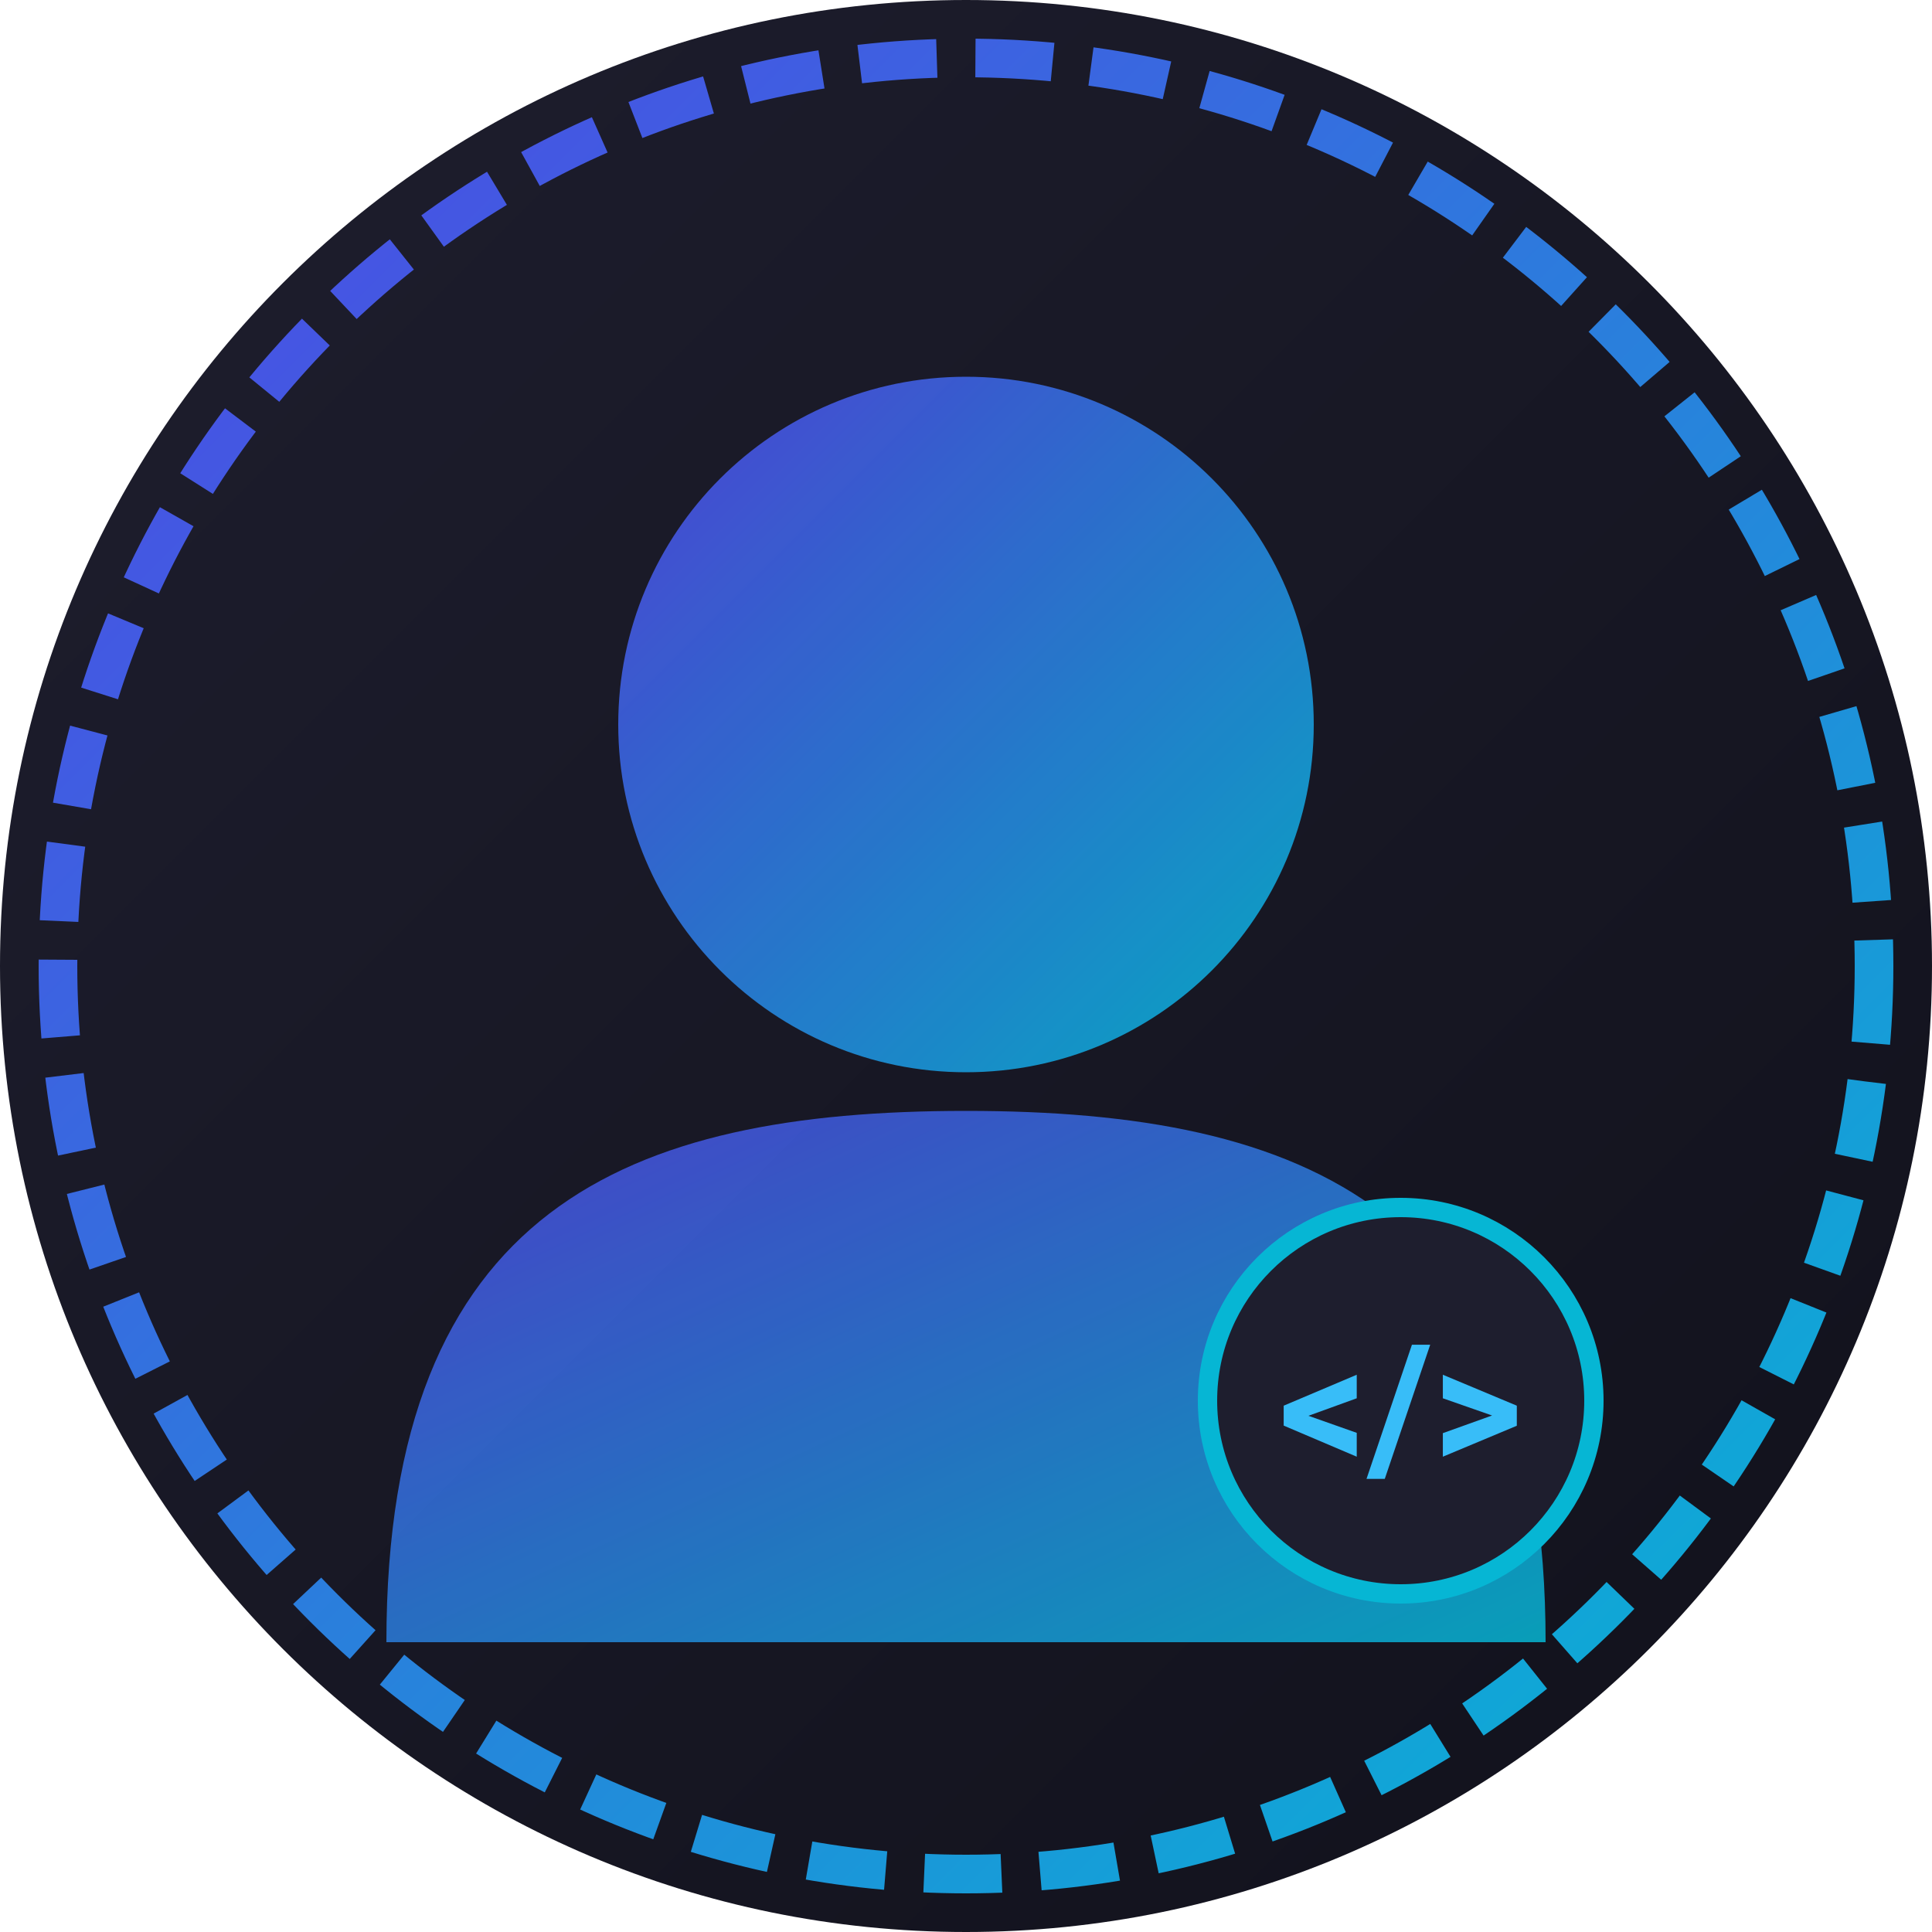
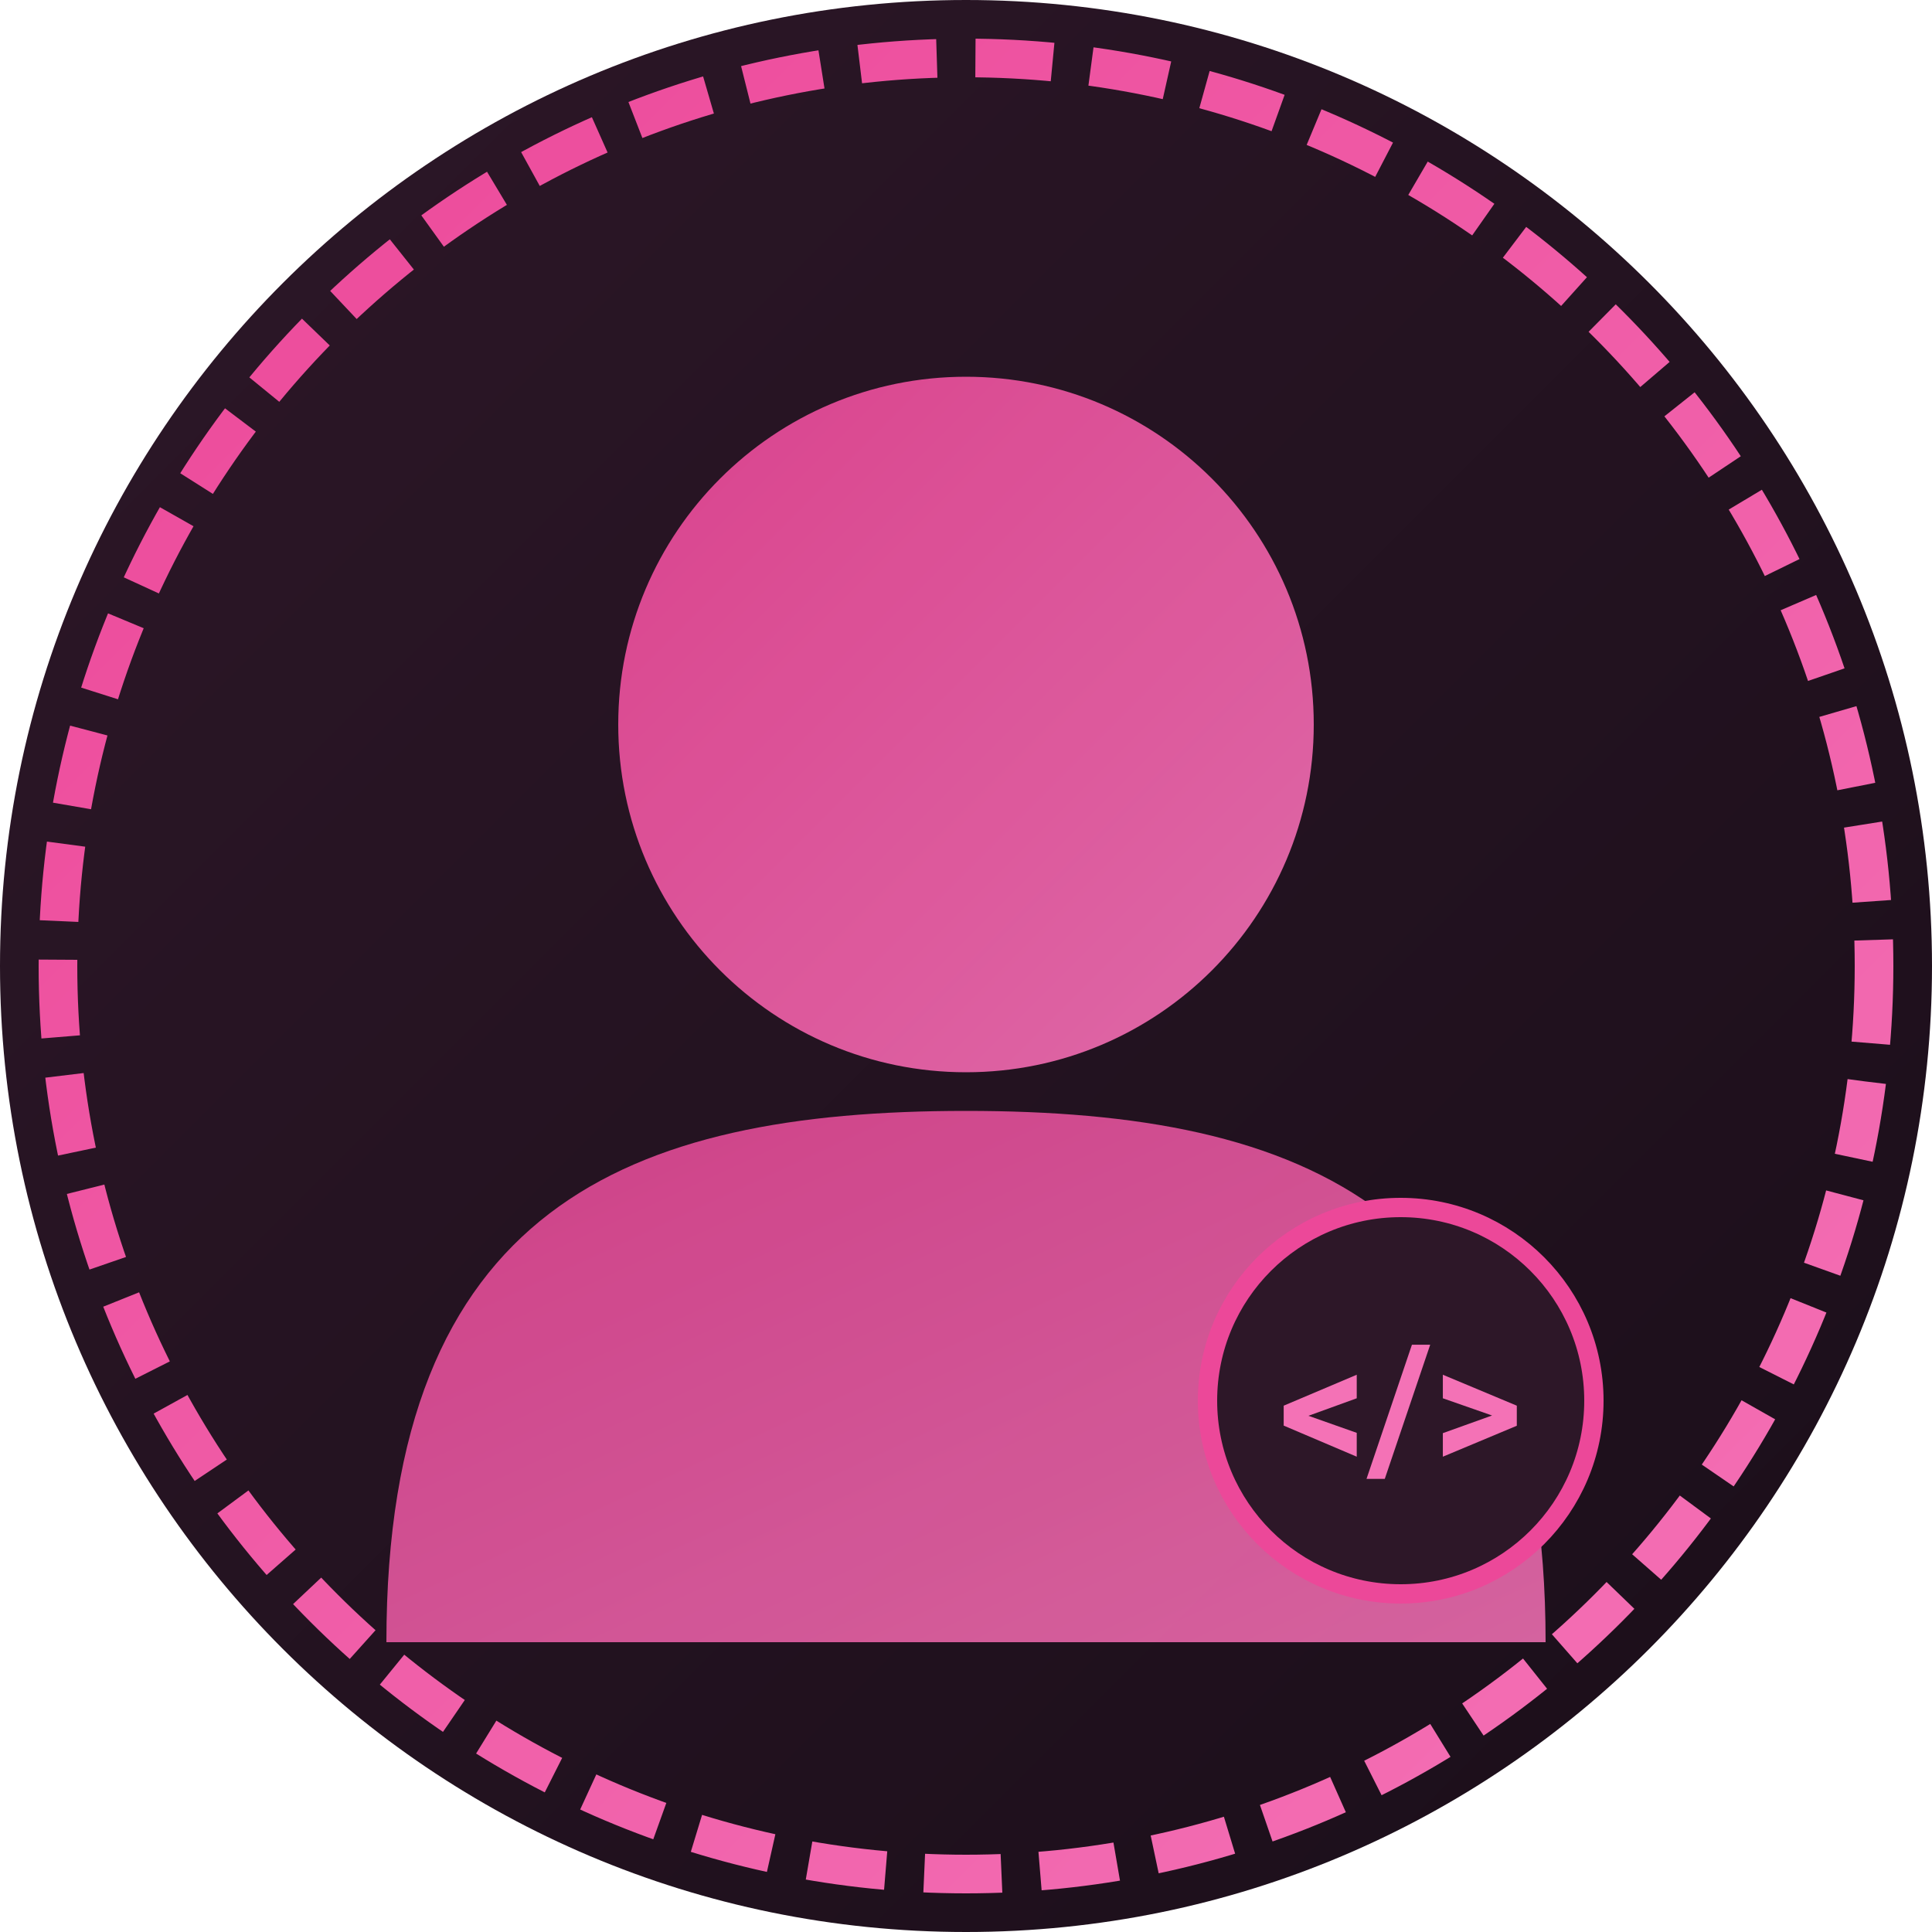
<svg xmlns="http://www.w3.org/2000/svg" viewBox="0 0 200 200" width="200" height="200">
  <defs>
    <linearGradient id="avatar-grad" x1="0%" y1="0%" x2="100%" y2="100%">
-       <stop offset="0%" stop-color="#4f46e5" />
-       <stop offset="100%" stop-color="#06b6d4" />
+       <stop offset="0%" stop-color="#ec4899" />
+       <stop offset="100%" stop-color="#f472b6" />
    </linearGradient>
    <linearGradient id="bg-grad" x1="0%" y1="0%" x2="100%" y2="100%">
-       <stop offset="0%" stop-color="#1e1e2e" />
-       <stop offset="100%" stop-color="#11111b" />
+       <stop offset="0%" stop-color="#2d1728" />
+       <stop offset="100%" stop-color="#1a0e19" />
    </linearGradient>
  </defs>
  <rect width="200" height="200" rx="100" fill="url(#bg-grad)" />
  <circle cx="100" cy="100" r="94" fill="none" stroke="url(#avatar-grad)" stroke-width="4" stroke-dasharray="8 4" />
  <circle cx="100" cy="75" r="36" fill="url(#avatar-grad)" opacity="0.9" />
  <path d="M40 170 C40 125, 65 115, 100 115 C135 115, 160 125, 160 170 Z" fill="url(#avatar-grad)" opacity="0.85" />
-   <circle cx="145" cy="145" r="20" fill="#1e1e2e" stroke="#06b6d4" stroke-width="2" />
-   <text x="145" y="152" font-family="-apple-system, BlinkMacSystemFont, 'Segoe UI', Roboto, sans-serif" font-size="18" font-weight="bold" fill="#38bdf8" text-anchor="middle">&lt;/&gt;</text>
+   <circle cx="145" cy="145" r="20" fill="#2d1728" stroke="#ec4899" stroke-width="2" />
+   <text x="145" y="152" font-family="-apple-system, BlinkMacSystemFont, 'Segoe UI', Roboto, sans-serif" font-size="18" font-weight="bold" fill="#f472b6" text-anchor="middle">&lt;/&gt;</text>
</svg>
